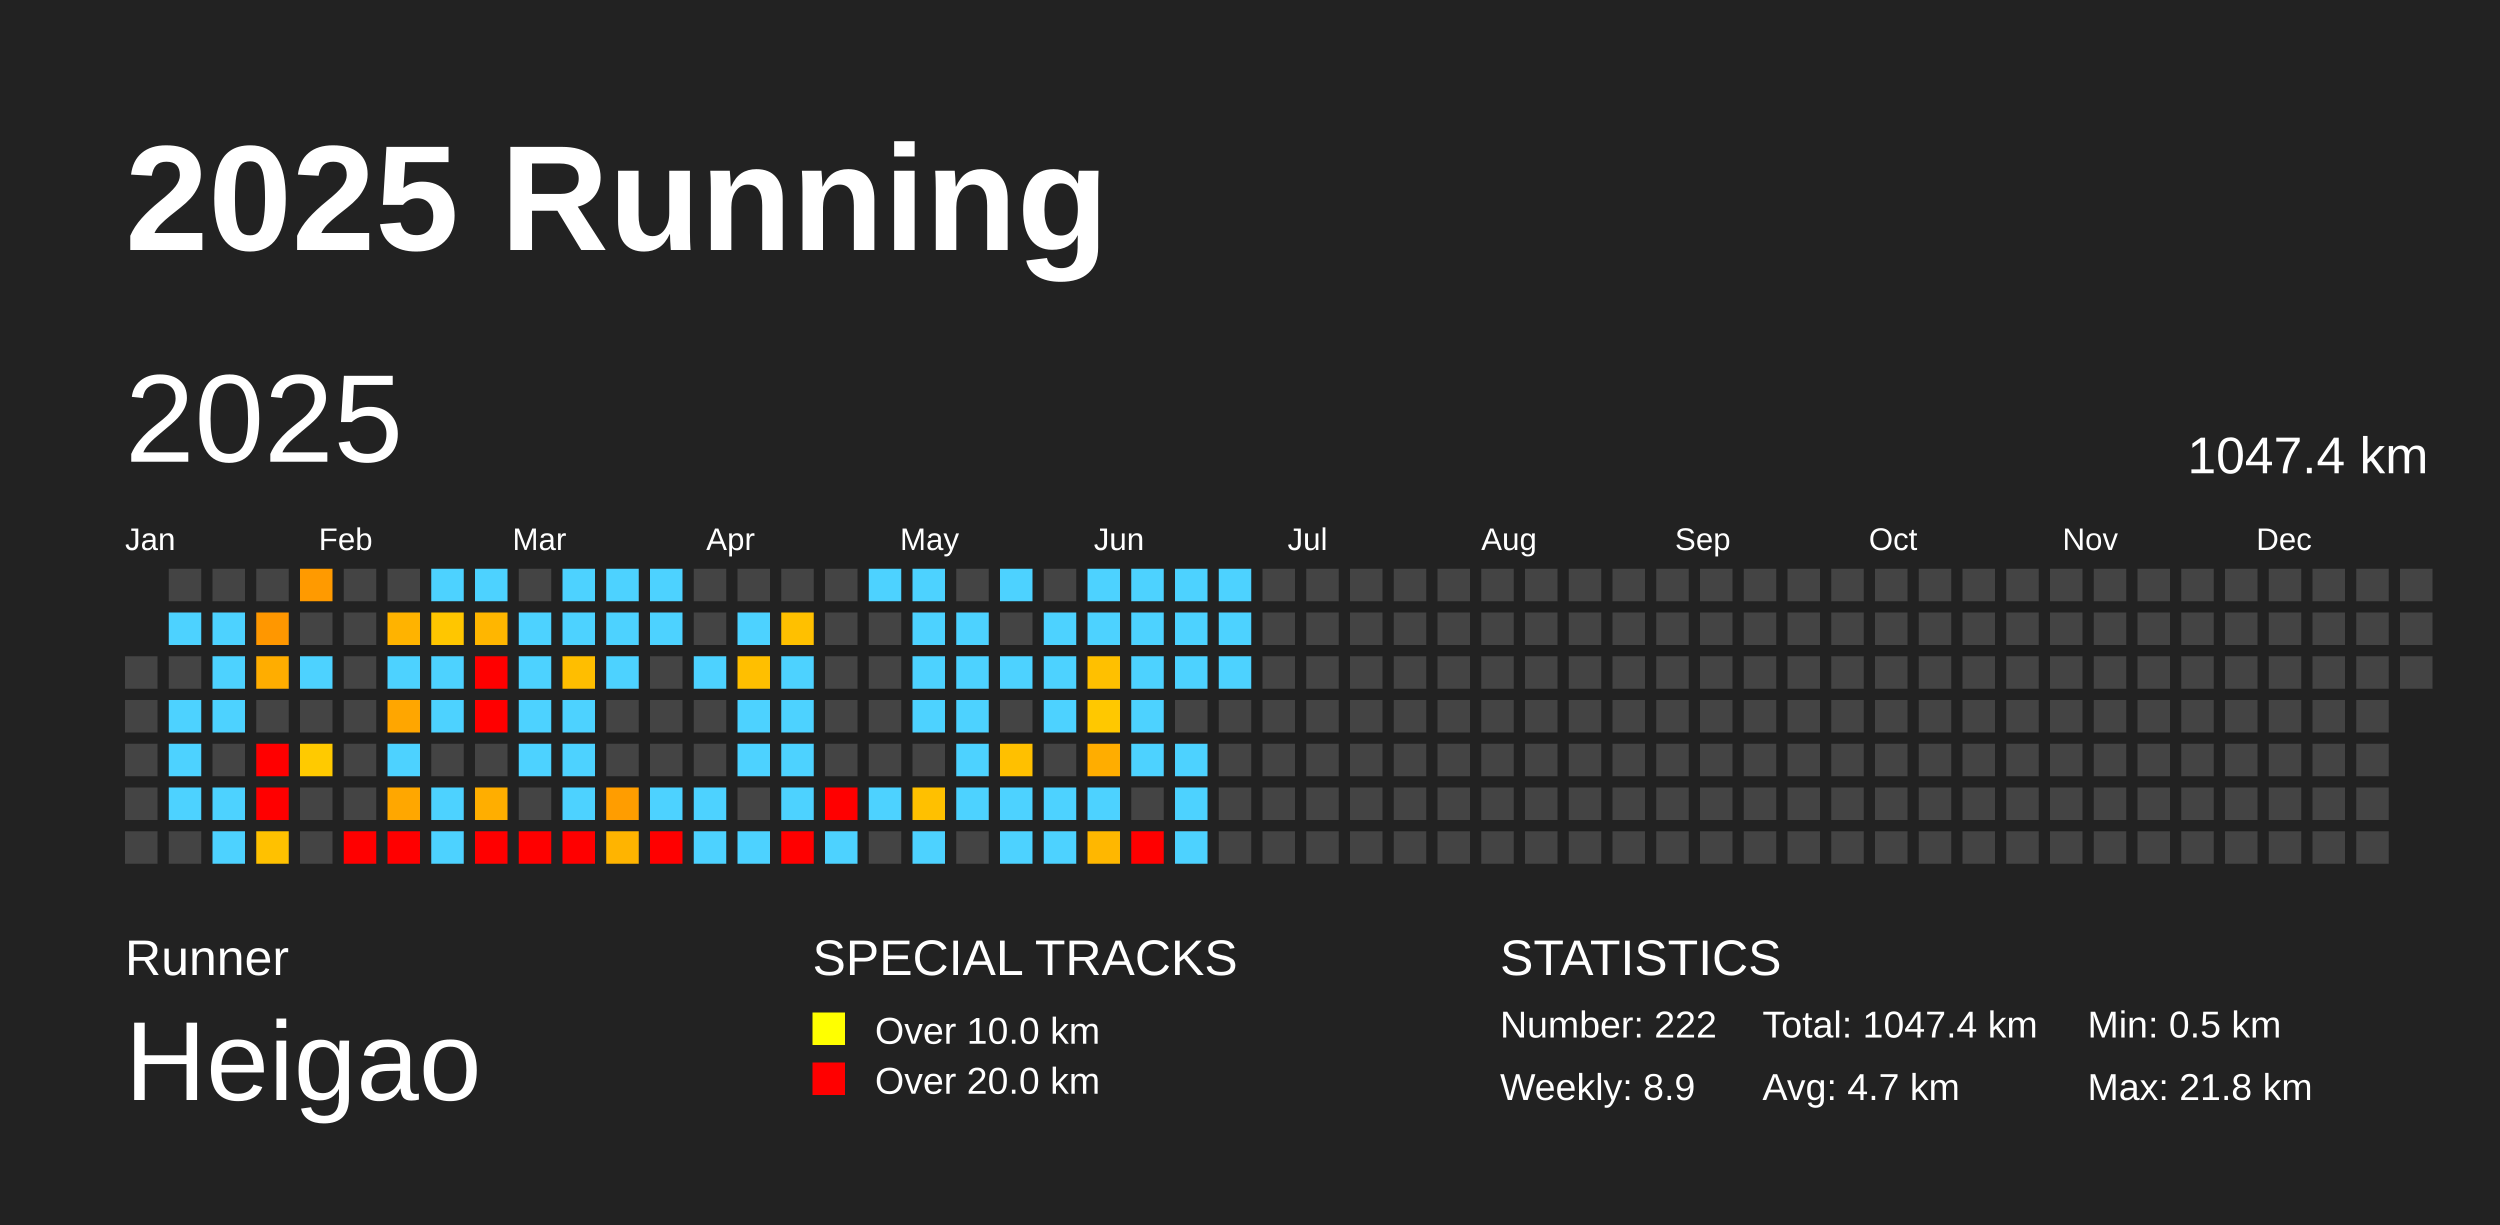
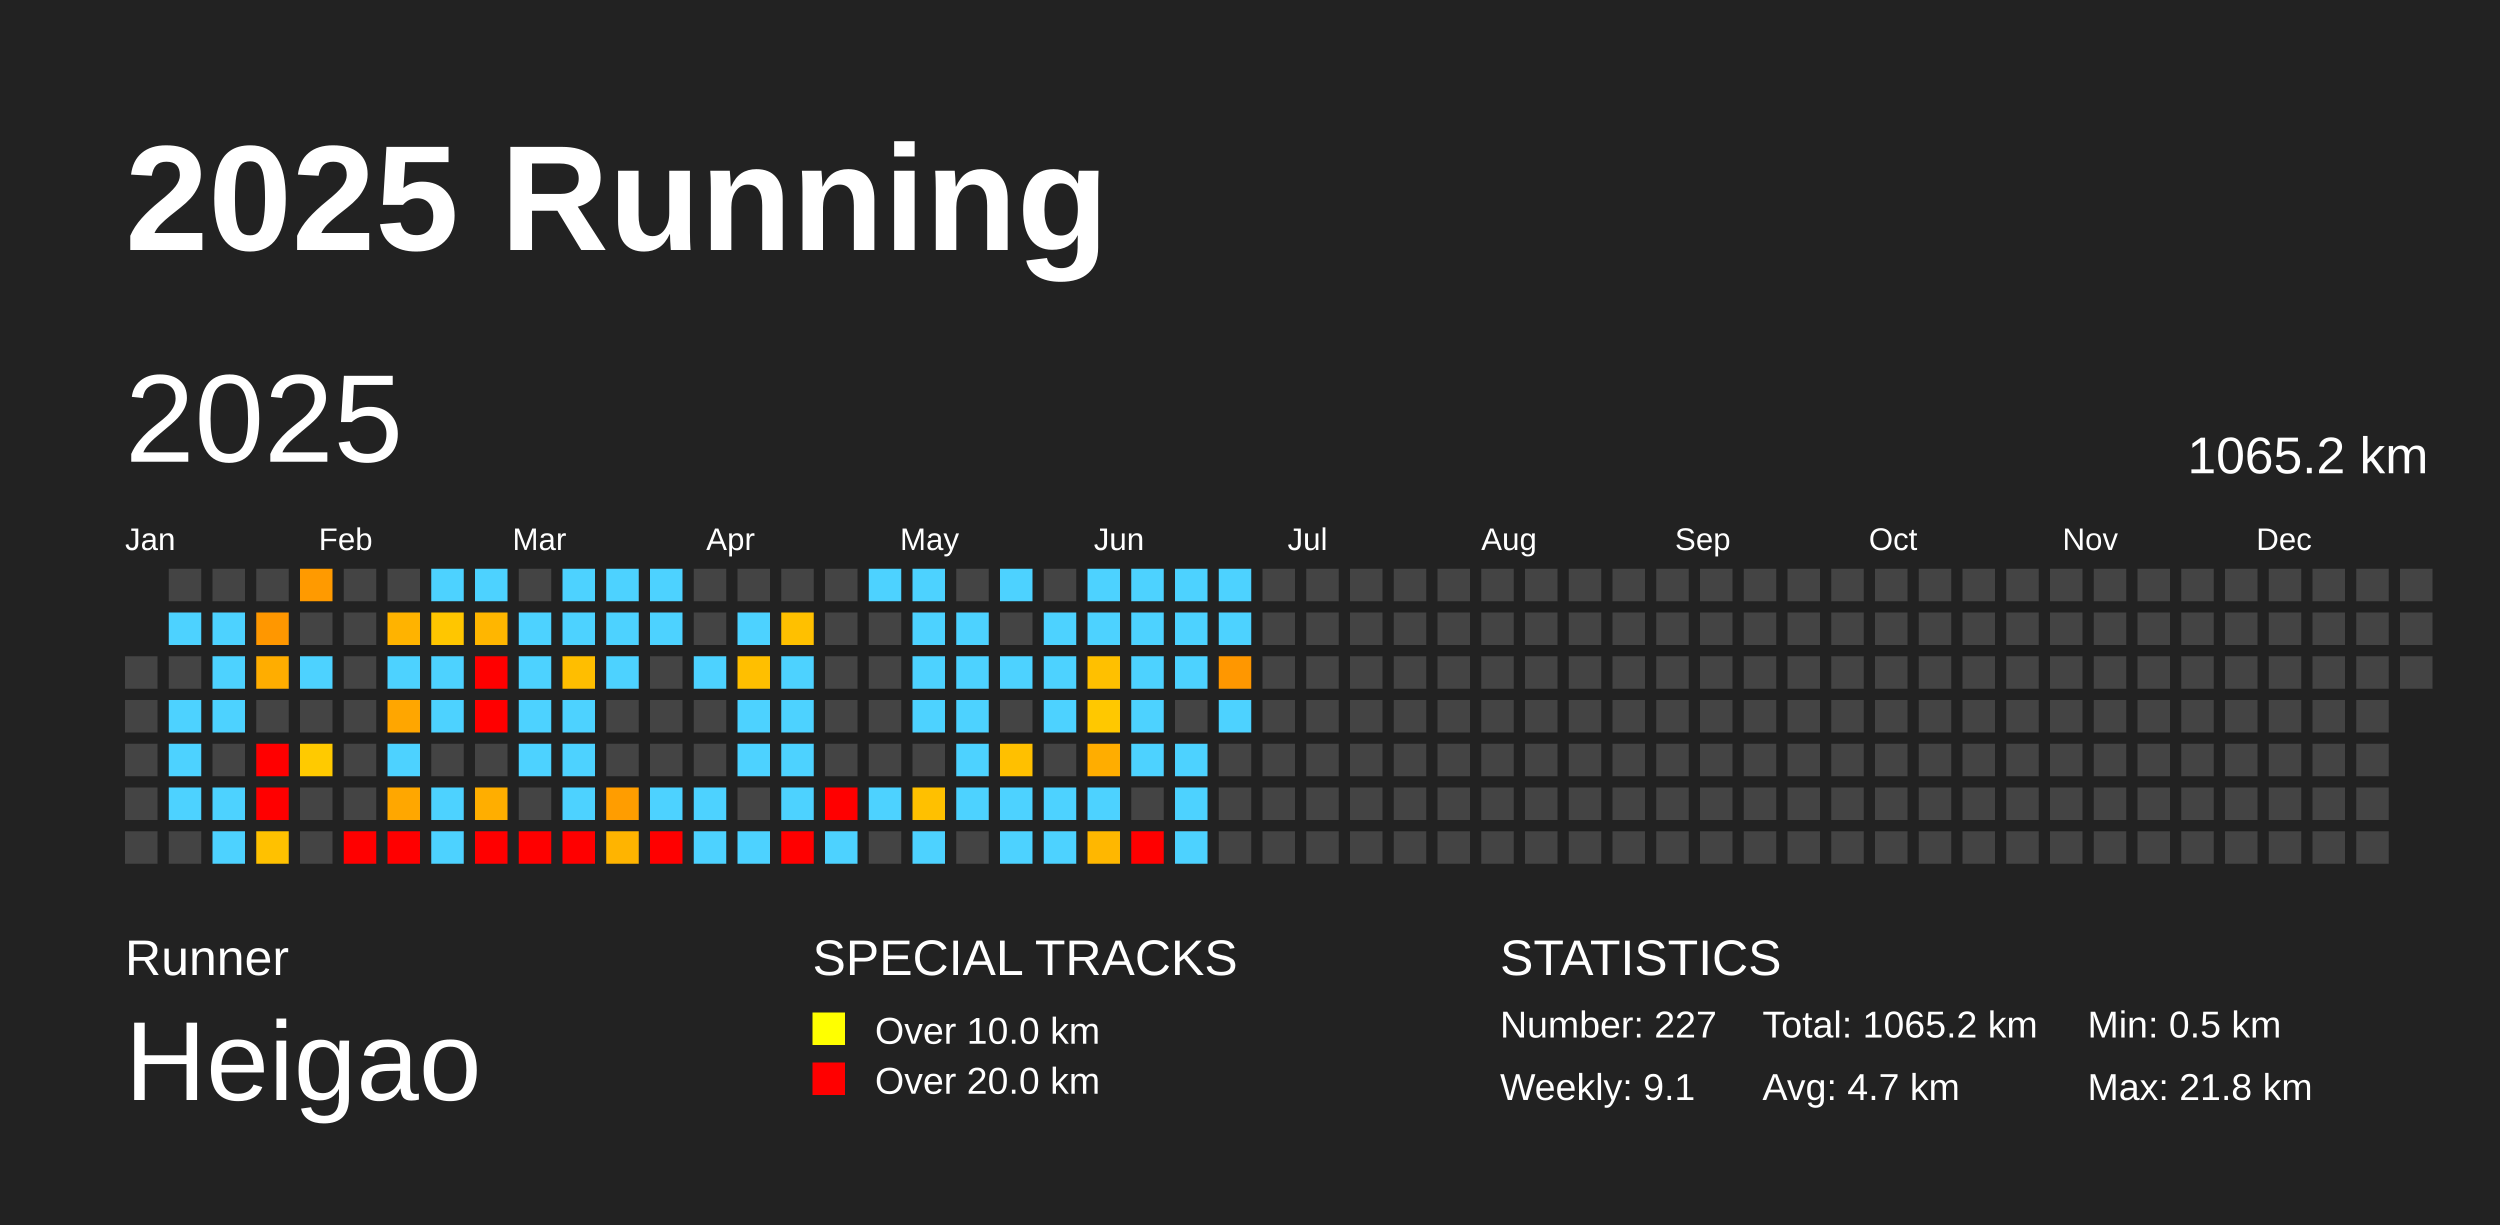
<svg xmlns="http://www.w3.org/2000/svg" baseProfile="full" height="98mm" version="1.1" viewBox="0,0,200,98" width="200mm">
  <defs />
  <rect fill="#222222" height="98" width="200" x="0" y="0" />
  <text fill="#FFFFFF" style="font-size:12px; font-family:Arial; font-weight:bold;" x="10" y="20">2025 Running</text>
  <text fill="#FFFFFF" style="font-size:4px; font-family:Arial" x="10" y="78">Runner</text>
  <text fill="#FFFFFF" style="font-size:9px; font-family:Arial" x="10" y="88">Heigao</text>
  <text fill="#FFFFFF" style="font-size:4px; font-family:Arial" x="65" y="78">SPECIAL TRACKS</text>
  <rect fill="yellow" height="2.6" width="2.6" x="65" y="81" />
  <text fill="#FFFFFF" style="font-size:3px; font-family:Arial" x="70" y="83.5">Over 10.0 km</text>
  <rect fill="red" height="2.6" width="2.6" x="65" y="85" />
  <text fill="#FFFFFF" style="font-size:3px; font-family:Arial" x="70" y="87.5">Over 20.0 km</text>
  <text fill="#FFFFFF" style="font-size:4px; font-family:Arial" x="120" y="78">STATISTICS</text>
-   <text fill="#FFFFFF" style="font-size:3px; font-family:Arial" x="120" y="83">Number: 222</text>
-   <text fill="#FFFFFF" style="font-size:3px; font-family:Arial" x="120" y="88">Weekly: 8.9</text>
-   <text fill="#FFFFFF" style="font-size:3px; font-family:Arial" x="141" y="83">Total: 1047.4 km</text>
+   <text fill="#FFFFFF" style="font-size:3px; font-family:Arial" x="120" y="83">Number: 227</text>
+   <text fill="#FFFFFF" style="font-size:3px; font-family:Arial" x="120" y="88">Weekly: 9.1</text>
+   <text fill="#FFFFFF" style="font-size:3px; font-family:Arial" x="141" y="83">Total: 1065.2 km</text>
  <text fill="#FFFFFF" style="font-size:3px; font-family:Arial" x="141" y="88">Avg: 4.7 km</text>
  <text fill="#FFFFFF" style="font-size:3px; font-family:Arial" x="167" y="83">Min: 0.5 km</text>
  <text fill="#FFFFFF" style="font-size:3px; font-family:Arial" x="167" y="88">Max: 21.8 km</text>
  <text dominant-baseline="hanging" fill="#FFFFFF" style="font-size:10.0px; font-family:Arial;" x="10" y="30">2025</text>
-   <text dominant-baseline="hanging" fill="#FFFFFF" style="font-size:4.125px; font-family:Arial;" x="175" y="35">1047.4 km</text>
+   <text dominant-baseline="hanging" fill="#FFFFFF" style="font-size:4.125px; font-family:Arial;" x="175" y="35">1065.2 km</text>
  <text fill="#FFFFFF" style="font-size:2.5px; font-family:Arial" x="10.0" y="44">Jan</text>
  <text fill="#FFFFFF" style="font-size:2.5px; font-family:Arial" x="25.5" y="44">Feb</text>
  <text fill="#FFFFFF" style="font-size:2.5px; font-family:Arial" x="41.0" y="44">Mar</text>
  <text fill="#FFFFFF" style="font-size:2.5px; font-family:Arial" x="56.5" y="44">Apr</text>
  <text fill="#FFFFFF" style="font-size:2.5px; font-family:Arial" x="72.0" y="44">May</text>
  <text fill="#FFFFFF" style="font-size:2.5px; font-family:Arial" x="87.5" y="44">Jun</text>
  <text fill="#FFFFFF" style="font-size:2.5px; font-family:Arial" x="103.0" y="44">Jul</text>
  <text fill="#FFFFFF" style="font-size:2.5px; font-family:Arial" x="118.5" y="44">Aug</text>
  <text fill="#FFFFFF" style="font-size:2.5px; font-family:Arial" x="134.0" y="44">Sep</text>
  <text fill="#FFFFFF" style="font-size:2.5px; font-family:Arial" x="149.5" y="44">Oct</text>
  <text fill="#FFFFFF" style="font-size:2.5px; font-family:Arial" x="165.0" y="44">Nov</text>
  <text fill="#FFFFFF" style="font-size:2.5px; font-family:Arial" x="180.5" y="44">Dec</text>
  <rect fill="#444444" height="2.6" width="2.6" x="10.0" y="52.5" />
  <rect fill="#444444" height="2.6" width="2.6" x="10.0" y="56.0" />
  <rect fill="#444444" height="2.6" width="2.6" x="10.0" y="59.5" />
  <rect fill="#444444" height="2.6" width="2.6" x="10.0" y="63.0" />
  <rect fill="#444444" height="2.6" width="2.6" x="10.0" y="66.5" />
  <rect fill="#444444" height="2.6" width="2.6" x="13.5" y="45.5" />
  <rect fill="#4dd2ff" height="2.6" width="2.6" x="13.5" y="49.0" />
  <rect fill="#444444" height="2.6" width="2.6" x="13.5" y="52.5" />
  <rect fill="#4dd2ff" height="2.6" width="2.6" x="13.5" y="56.0" />
  <rect fill="#4dd2ff" height="2.6" width="2.6" x="13.5" y="59.5" />
  <rect fill="#4dd2ff" height="2.6" width="2.6" x="13.5" y="63.0" />
  <rect fill="#444444" height="2.6" width="2.6" x="13.5" y="66.5" />
  <rect fill="#444444" height="2.6" width="2.6" x="17.0" y="45.5" />
  <rect fill="#4dd2ff" height="2.6" width="2.6" x="17.0" y="49.0" />
  <rect fill="#4dd2ff" height="2.6" width="2.6" x="17.0" y="52.5" />
  <rect fill="#4dd2ff" height="2.6" width="2.6" x="17.0" y="56.0" />
  <rect fill="#444444" height="2.6" width="2.6" x="17.0" y="59.5" />
  <rect fill="#4dd2ff" height="2.6" width="2.6" x="17.0" y="63.0" />
  <rect fill="#4dd2ff" height="2.6" width="2.6" x="17.0" y="66.5" />
  <rect fill="#444444" height="2.6" width="2.6" x="20.5" y="45.5" />
  <rect fill="#ff9700" height="2.6" width="2.6" x="20.5" y="49.0" />
  <rect fill="#ffad00" height="2.6" width="2.6" x="20.5" y="52.5" />
  <rect fill="#444444" height="2.6" width="2.6" x="20.5" y="56.0" />
  <rect fill="red" height="2.6" width="2.6" x="20.5" y="59.5" />
  <rect fill="red" height="2.6" width="2.6" x="20.5" y="63.0" />
  <rect fill="#ffc100" height="2.6" width="2.6" x="20.5" y="66.5" />
  <rect fill="#ff9a00" height="2.6" width="2.6" x="24.0" y="45.5" />
  <rect fill="#444444" height="2.6" width="2.6" x="24.0" y="49.0" />
  <rect fill="#4dd2ff" height="2.6" width="2.6" x="24.0" y="52.5" />
  <rect fill="#444444" height="2.6" width="2.6" x="24.0" y="56.0" />
  <rect fill="#ffca00" height="2.6" width="2.6" x="24.0" y="59.5" />
  <rect fill="#444444" height="2.6" width="2.6" x="24.0" y="63.0" />
  <rect fill="#444444" height="2.6" width="2.6" x="24.0" y="66.5" />
  <rect fill="#444444" height="2.6" width="2.6" x="27.5" y="45.5" />
  <rect fill="#444444" height="2.6" width="2.6" x="27.5" y="49.0" />
  <rect fill="#444444" height="2.6" width="2.6" x="27.5" y="52.5" />
  <rect fill="#444444" height="2.6" width="2.6" x="27.5" y="56.0" />
  <rect fill="#444444" height="2.6" width="2.6" x="27.5" y="59.5" />
  <rect fill="#444444" height="2.6" width="2.6" x="27.5" y="63.0" />
  <rect fill="red" height="2.6" width="2.6" x="27.5" y="66.5" />
  <rect fill="#444444" height="2.6" width="2.6" x="31.0" y="45.5" />
  <rect fill="#ffb300" height="2.6" width="2.6" x="31.0" y="49.0" />
  <rect fill="#4dd2ff" height="2.6" width="2.6" x="31.0" y="52.5" />
  <rect fill="#ffa600" height="2.6" width="2.6" x="31.0" y="56.0" />
  <rect fill="#4dd2ff" height="2.6" width="2.6" x="31.0" y="59.5" />
  <rect fill="#ffa700" height="2.6" width="2.6" x="31.0" y="63.0" />
  <rect fill="red" height="2.6" width="2.6" x="31.0" y="66.5" />
  <rect fill="#4dd2ff" height="2.6" width="2.6" x="34.5" y="45.5" />
  <rect fill="#ffc600" height="2.6" width="2.6" x="34.5" y="49.0" />
  <rect fill="#4dd2ff" height="2.6" width="2.6" x="34.5" y="52.5" />
  <rect fill="#4dd2ff" height="2.6" width="2.6" x="34.5" y="56.0" />
  <rect fill="#444444" height="2.6" width="2.6" x="34.5" y="59.5" />
  <rect fill="#4dd2ff" height="2.6" width="2.6" x="34.5" y="63.0" />
  <rect fill="#4dd2ff" height="2.6" width="2.6" x="34.5" y="66.5" />
  <rect fill="#4dd2ff" height="2.6" width="2.6" x="38.0" y="45.5" />
  <rect fill="#ffb600" height="2.6" width="2.6" x="38.0" y="49.0" />
  <rect fill="red" height="2.6" width="2.6" x="38.0" y="52.5" />
  <rect fill="red" height="2.6" width="2.6" x="38.0" y="56.0" />
  <rect fill="#444444" height="2.6" width="2.6" x="38.0" y="59.5" />
  <rect fill="#ffae00" height="2.6" width="2.6" x="38.0" y="63.0" />
  <rect fill="red" height="2.6" width="2.6" x="38.0" y="66.5" />
  <rect fill="#444444" height="2.6" width="2.6" x="41.5" y="45.5" />
  <rect fill="#4dd2ff" height="2.6" width="2.6" x="41.5" y="49.0" />
  <rect fill="#4dd2ff" height="2.6" width="2.6" x="41.5" y="52.5" />
  <rect fill="#4dd2ff" height="2.6" width="2.6" x="41.5" y="56.0" />
  <rect fill="#4dd2ff" height="2.6" width="2.6" x="41.5" y="59.5" />
  <rect fill="#444444" height="2.6" width="2.6" x="41.5" y="63.0" />
  <rect fill="red" height="2.6" width="2.6" x="41.5" y="66.5" />
  <rect fill="#4dd2ff" height="2.6" width="2.6" x="45.0" y="45.5" />
  <rect fill="#4dd2ff" height="2.6" width="2.6" x="45.0" y="49.0" />
  <rect fill="#ffbe00" height="2.6" width="2.6" x="45.0" y="52.5" />
  <rect fill="#4dd2ff" height="2.6" width="2.6" x="45.0" y="56.0" />
  <rect fill="#4dd2ff" height="2.6" width="2.6" x="45.0" y="59.5" />
  <rect fill="#4dd2ff" height="2.6" width="2.6" x="45.0" y="63.0" />
  <rect fill="red" height="2.6" width="2.6" x="45.0" y="66.5" />
  <rect fill="#4dd2ff" height="2.6" width="2.6" x="48.5" y="45.5" />
  <rect fill="#4dd2ff" height="2.6" width="2.6" x="48.5" y="49.0" />
  <rect fill="#4dd2ff" height="2.6" width="2.6" x="48.5" y="52.5" />
  <rect fill="#444444" height="2.6" width="2.6" x="48.5" y="56.0" />
  <rect fill="#444444" height="2.6" width="2.6" x="48.5" y="59.5" />
  <rect fill="#ff9d00" height="2.6" width="2.6" x="48.5" y="63.0" />
  <rect fill="#ffb400" height="2.6" width="2.6" x="48.5" y="66.5" />
  <rect fill="#4dd2ff" height="2.6" width="2.6" x="52.0" y="45.5" />
  <rect fill="#4dd2ff" height="2.6" width="2.6" x="52.0" y="49.0" />
  <rect fill="#444444" height="2.6" width="2.6" x="52.0" y="52.5" />
  <rect fill="#444444" height="2.6" width="2.6" x="52.0" y="56.0" />
  <rect fill="#444444" height="2.6" width="2.6" x="52.0" y="59.5" />
  <rect fill="#4dd2ff" height="2.6" width="2.6" x="52.0" y="63.0" />
  <rect fill="red" height="2.6" width="2.6" x="52.0" y="66.5" />
  <rect fill="#444444" height="2.6" width="2.6" x="55.5" y="45.5" />
  <rect fill="#444444" height="2.6" width="2.6" x="55.5" y="49.0" />
  <rect fill="#4dd2ff" height="2.6" width="2.6" x="55.5" y="52.5" />
  <rect fill="#444444" height="2.6" width="2.6" x="55.5" y="56.0" />
  <rect fill="#444444" height="2.6" width="2.6" x="55.5" y="59.5" />
  <rect fill="#4dd2ff" height="2.6" width="2.6" x="55.5" y="63.0" />
  <rect fill="#4dd2ff" height="2.6" width="2.6" x="55.5" y="66.5" />
  <rect fill="#444444" height="2.6" width="2.6" x="59.0" y="45.5" />
  <rect fill="#4dd2ff" height="2.6" width="2.6" x="59.0" y="49.0" />
  <rect fill="#ffbf00" height="2.6" width="2.6" x="59.0" y="52.5" />
  <rect fill="#4dd2ff" height="2.6" width="2.6" x="59.0" y="56.0" />
  <rect fill="#4dd2ff" height="2.6" width="2.6" x="59.0" y="59.5" />
  <rect fill="#444444" height="2.6" width="2.6" x="59.0" y="63.0" />
  <rect fill="#4dd2ff" height="2.6" width="2.6" x="59.0" y="66.5" />
  <rect fill="#444444" height="2.6" width="2.6" x="62.5" y="45.5" />
  <rect fill="#ffc000" height="2.6" width="2.6" x="62.5" y="49.0" />
  <rect fill="#4dd2ff" height="2.6" width="2.6" x="62.5" y="52.5" />
  <rect fill="#4dd2ff" height="2.6" width="2.6" x="62.5" y="56.0" />
  <rect fill="#4dd2ff" height="2.6" width="2.6" x="62.5" y="59.5" />
  <rect fill="#4dd2ff" height="2.6" width="2.6" x="62.5" y="63.0" />
  <rect fill="red" height="2.6" width="2.6" x="62.5" y="66.5" />
  <rect fill="#444444" height="2.6" width="2.6" x="66.0" y="45.5" />
  <rect fill="#444444" height="2.6" width="2.6" x="66.0" y="49.0" />
  <rect fill="#444444" height="2.6" width="2.6" x="66.0" y="52.5" />
  <rect fill="#444444" height="2.6" width="2.6" x="66.0" y="56.0" />
  <rect fill="#444444" height="2.6" width="2.6" x="66.0" y="59.5" />
  <rect fill="red" height="2.6" width="2.6" x="66.0" y="63.0" />
  <rect fill="#4dd2ff" height="2.6" width="2.6" x="66.0" y="66.5" />
  <rect fill="#4dd2ff" height="2.6" width="2.6" x="69.5" y="45.5" />
  <rect fill="#444444" height="2.6" width="2.6" x="69.5" y="49.0" />
  <rect fill="#444444" height="2.6" width="2.6" x="69.5" y="52.5" />
  <rect fill="#444444" height="2.6" width="2.6" x="69.5" y="56.0" />
  <rect fill="#444444" height="2.6" width="2.6" x="69.5" y="59.5" />
  <rect fill="#4dd2ff" height="2.6" width="2.6" x="69.5" y="63.0" />
  <rect fill="#444444" height="2.6" width="2.6" x="69.5" y="66.5" />
  <rect fill="#4dd2ff" height="2.6" width="2.6" x="73.0" y="45.5" />
  <rect fill="#4dd2ff" height="2.6" width="2.6" x="73.0" y="49.0" />
  <rect fill="#4dd2ff" height="2.6" width="2.6" x="73.0" y="52.5" />
  <rect fill="#4dd2ff" height="2.6" width="2.6" x="73.0" y="56.0" />
  <rect fill="#444444" height="2.6" width="2.6" x="73.0" y="59.5" />
  <rect fill="#ffc000" height="2.6" width="2.6" x="73.0" y="63.0" />
  <rect fill="#4dd2ff" height="2.6" width="2.6" x="73.0" y="66.5" />
  <rect fill="#444444" height="2.6" width="2.6" x="76.5" y="45.5" />
  <rect fill="#4dd2ff" height="2.6" width="2.6" x="76.5" y="49.0" />
  <rect fill="#4dd2ff" height="2.6" width="2.6" x="76.5" y="52.5" />
  <rect fill="#4dd2ff" height="2.6" width="2.6" x="76.5" y="56.0" />
  <rect fill="#4dd2ff" height="2.6" width="2.6" x="76.5" y="59.5" />
  <rect fill="#4dd2ff" height="2.6" width="2.6" x="76.5" y="63.0" />
  <rect fill="#444444" height="2.6" width="2.6" x="76.5" y="66.5" />
  <rect fill="#4dd2ff" height="2.6" width="2.6" x="80.0" y="45.5" />
  <rect fill="#444444" height="2.6" width="2.6" x="80.0" y="49.0" />
  <rect fill="#4dd2ff" height="2.6" width="2.6" x="80.0" y="52.5" />
  <rect fill="#444444" height="2.6" width="2.6" x="80.0" y="56.0" />
  <rect fill="#ffc000" height="2.6" width="2.6" x="80.0" y="59.5" />
  <rect fill="#4dd2ff" height="2.6" width="2.6" x="80.0" y="63.0" />
  <rect fill="#4dd2ff" height="2.6" width="2.6" x="80.0" y="66.5" />
  <rect fill="#444444" height="2.6" width="2.6" x="83.5" y="45.5" />
  <rect fill="#4dd2ff" height="2.6" width="2.6" x="83.5" y="49.0" />
  <rect fill="#4dd2ff" height="2.6" width="2.6" x="83.5" y="52.5" />
  <rect fill="#4dd2ff" height="2.6" width="2.6" x="83.5" y="56.0" />
  <rect fill="#444444" height="2.6" width="2.6" x="83.5" y="59.5" />
  <rect fill="#4dd2ff" height="2.6" width="2.6" x="83.5" y="63.0" />
  <rect fill="#4dd2ff" height="2.6" width="2.6" x="83.5" y="66.5" />
  <rect fill="#4dd2ff" height="2.6" width="2.6" x="87.0" y="45.5" />
  <rect fill="#4dd2ff" height="2.6" width="2.6" x="87.0" y="49.0" />
  <rect fill="#ffc000" height="2.6" width="2.6" x="87.0" y="52.5" />
  <rect fill="#ffc800" height="2.6" width="2.6" x="87.0" y="56.0" />
  <rect fill="#ffad00" height="2.6" width="2.6" x="87.0" y="59.5" />
  <rect fill="#4dd2ff" height="2.6" width="2.6" x="87.0" y="63.0" />
  <rect fill="#ffb700" height="2.6" width="2.6" x="87.0" y="66.5" />
  <rect fill="#4dd2ff" height="2.6" width="2.6" x="90.5" y="45.5" />
  <rect fill="#4dd2ff" height="2.6" width="2.6" x="90.5" y="49.0" />
  <rect fill="#4dd2ff" height="2.6" width="2.6" x="90.5" y="52.5" />
  <rect fill="#4dd2ff" height="2.6" width="2.6" x="90.5" y="56.0" />
  <rect fill="#4dd2ff" height="2.6" width="2.6" x="90.5" y="59.5" />
  <rect fill="#444444" height="2.6" width="2.6" x="90.5" y="63.0" />
  <rect fill="red" height="2.6" width="2.6" x="90.5" y="66.5" />
  <rect fill="#4dd2ff" height="2.6" width="2.6" x="94.0" y="45.5" />
  <rect fill="#4dd2ff" height="2.6" width="2.6" x="94.0" y="49.0" />
  <rect fill="#4dd2ff" height="2.6" width="2.6" x="94.0" y="52.5" />
  <rect fill="#444444" height="2.6" width="2.6" x="94.0" y="56.0" />
  <rect fill="#4dd2ff" height="2.6" width="2.6" x="94.0" y="59.5" />
  <rect fill="#4dd2ff" height="2.6" width="2.6" x="94.0" y="63.0" />
  <rect fill="#4dd2ff" height="2.6" width="2.6" x="94.0" y="66.5" />
  <rect fill="#4dd2ff" height="2.6" width="2.6" x="97.5" y="45.5" />
  <rect fill="#4dd2ff" height="2.6" width="2.6" x="97.5" y="49.0" />
-   <rect fill="#4dd2ff" height="2.6" width="2.6" x="97.5" y="52.5" />
-   <rect fill="#444444" height="2.6" width="2.6" x="97.5" y="56.0" />
+   <rect fill="#ff9700" height="2.6" width="2.6" x="97.5" y="52.5" />
+   <rect fill="#4dd2ff" height="2.6" width="2.6" x="97.5" y="56.0" />
  <rect fill="#444444" height="2.6" width="2.6" x="97.5" y="59.5" />
  <rect fill="#444444" height="2.6" width="2.6" x="97.5" y="63.0" />
  <rect fill="#444444" height="2.6" width="2.6" x="97.5" y="66.5" />
  <rect fill="#444444" height="2.6" width="2.6" x="101.0" y="45.5" />
  <rect fill="#444444" height="2.6" width="2.6" x="101.0" y="49.0" />
  <rect fill="#444444" height="2.6" width="2.6" x="101.0" y="52.5" />
  <rect fill="#444444" height="2.6" width="2.6" x="101.0" y="56.0" />
  <rect fill="#444444" height="2.6" width="2.6" x="101.0" y="59.5" />
  <rect fill="#444444" height="2.6" width="2.6" x="101.0" y="63.0" />
  <rect fill="#444444" height="2.6" width="2.6" x="101.0" y="66.5" />
  <rect fill="#444444" height="2.6" width="2.6" x="104.5" y="45.5" />
  <rect fill="#444444" height="2.6" width="2.6" x="104.5" y="49.0" />
  <rect fill="#444444" height="2.6" width="2.6" x="104.5" y="52.5" />
  <rect fill="#444444" height="2.6" width="2.6" x="104.5" y="56.0" />
  <rect fill="#444444" height="2.6" width="2.6" x="104.5" y="59.5" />
  <rect fill="#444444" height="2.6" width="2.6" x="104.5" y="63.0" />
  <rect fill="#444444" height="2.6" width="2.6" x="104.5" y="66.5" />
  <rect fill="#444444" height="2.6" width="2.6" x="108.0" y="45.5" />
  <rect fill="#444444" height="2.6" width="2.6" x="108.0" y="49.0" />
  <rect fill="#444444" height="2.6" width="2.6" x="108.0" y="52.5" />
  <rect fill="#444444" height="2.6" width="2.6" x="108.0" y="56.0" />
  <rect fill="#444444" height="2.6" width="2.6" x="108.0" y="59.5" />
  <rect fill="#444444" height="2.6" width="2.6" x="108.0" y="63.0" />
  <rect fill="#444444" height="2.6" width="2.6" x="108.0" y="66.5" />
  <rect fill="#444444" height="2.6" width="2.6" x="111.5" y="45.5" />
  <rect fill="#444444" height="2.6" width="2.6" x="111.5" y="49.0" />
  <rect fill="#444444" height="2.6" width="2.6" x="111.5" y="52.5" />
  <rect fill="#444444" height="2.6" width="2.6" x="111.5" y="56.0" />
  <rect fill="#444444" height="2.6" width="2.6" x="111.5" y="59.5" />
  <rect fill="#444444" height="2.6" width="2.6" x="111.5" y="63.0" />
  <rect fill="#444444" height="2.6" width="2.6" x="111.5" y="66.5" />
  <rect fill="#444444" height="2.6" width="2.6" x="115.0" y="45.5" />
  <rect fill="#444444" height="2.6" width="2.6" x="115.0" y="49.0" />
  <rect fill="#444444" height="2.6" width="2.6" x="115.0" y="52.5" />
  <rect fill="#444444" height="2.6" width="2.6" x="115.0" y="56.0" />
  <rect fill="#444444" height="2.6" width="2.6" x="115.0" y="59.5" />
  <rect fill="#444444" height="2.6" width="2.6" x="115.0" y="63.0" />
  <rect fill="#444444" height="2.6" width="2.6" x="115.0" y="66.5" />
  <rect fill="#444444" height="2.6" width="2.6" x="118.5" y="45.5" />
  <rect fill="#444444" height="2.6" width="2.6" x="118.5" y="49.0" />
  <rect fill="#444444" height="2.6" width="2.6" x="118.5" y="52.5" />
  <rect fill="#444444" height="2.6" width="2.6" x="118.5" y="56.0" />
  <rect fill="#444444" height="2.6" width="2.6" x="118.5" y="59.5" />
  <rect fill="#444444" height="2.6" width="2.6" x="118.5" y="63.0" />
  <rect fill="#444444" height="2.6" width="2.6" x="118.5" y="66.5" />
  <rect fill="#444444" height="2.6" width="2.6" x="122.0" y="45.5" />
  <rect fill="#444444" height="2.6" width="2.6" x="122.0" y="49.0" />
  <rect fill="#444444" height="2.6" width="2.6" x="122.0" y="52.5" />
  <rect fill="#444444" height="2.6" width="2.6" x="122.0" y="56.0" />
  <rect fill="#444444" height="2.6" width="2.6" x="122.0" y="59.5" />
  <rect fill="#444444" height="2.6" width="2.6" x="122.0" y="63.0" />
  <rect fill="#444444" height="2.6" width="2.6" x="122.0" y="66.5" />
  <rect fill="#444444" height="2.6" width="2.6" x="125.5" y="45.5" />
  <rect fill="#444444" height="2.6" width="2.6" x="125.5" y="49.0" />
  <rect fill="#444444" height="2.6" width="2.6" x="125.5" y="52.5" />
  <rect fill="#444444" height="2.6" width="2.6" x="125.5" y="56.0" />
  <rect fill="#444444" height="2.6" width="2.6" x="125.5" y="59.5" />
  <rect fill="#444444" height="2.6" width="2.6" x="125.5" y="63.0" />
  <rect fill="#444444" height="2.6" width="2.6" x="125.5" y="66.5" />
  <rect fill="#444444" height="2.6" width="2.6" x="129.0" y="45.5" />
  <rect fill="#444444" height="2.6" width="2.6" x="129.0" y="49.0" />
  <rect fill="#444444" height="2.6" width="2.6" x="129.0" y="52.5" />
  <rect fill="#444444" height="2.6" width="2.6" x="129.0" y="56.0" />
  <rect fill="#444444" height="2.6" width="2.6" x="129.0" y="59.5" />
  <rect fill="#444444" height="2.6" width="2.6" x="129.0" y="63.0" />
  <rect fill="#444444" height="2.6" width="2.6" x="129.0" y="66.5" />
  <rect fill="#444444" height="2.6" width="2.6" x="132.5" y="45.5" />
  <rect fill="#444444" height="2.6" width="2.6" x="132.5" y="49.0" />
  <rect fill="#444444" height="2.6" width="2.6" x="132.5" y="52.5" />
  <rect fill="#444444" height="2.6" width="2.6" x="132.5" y="56.0" />
  <rect fill="#444444" height="2.6" width="2.6" x="132.5" y="59.5" />
  <rect fill="#444444" height="2.6" width="2.6" x="132.5" y="63.0" />
  <rect fill="#444444" height="2.6" width="2.6" x="132.5" y="66.5" />
  <rect fill="#444444" height="2.6" width="2.6" x="136.0" y="45.5" />
  <rect fill="#444444" height="2.6" width="2.6" x="136.0" y="49.0" />
  <rect fill="#444444" height="2.6" width="2.6" x="136.0" y="52.5" />
  <rect fill="#444444" height="2.6" width="2.6" x="136.0" y="56.0" />
  <rect fill="#444444" height="2.6" width="2.6" x="136.0" y="59.5" />
  <rect fill="#444444" height="2.6" width="2.6" x="136.0" y="63.0" />
  <rect fill="#444444" height="2.6" width="2.6" x="136.0" y="66.5" />
  <rect fill="#444444" height="2.6" width="2.6" x="139.5" y="45.5" />
  <rect fill="#444444" height="2.6" width="2.6" x="139.5" y="49.0" />
  <rect fill="#444444" height="2.6" width="2.6" x="139.5" y="52.5" />
  <rect fill="#444444" height="2.6" width="2.6" x="139.5" y="56.0" />
  <rect fill="#444444" height="2.6" width="2.6" x="139.5" y="59.5" />
  <rect fill="#444444" height="2.6" width="2.6" x="139.5" y="63.0" />
  <rect fill="#444444" height="2.6" width="2.6" x="139.5" y="66.5" />
  <rect fill="#444444" height="2.6" width="2.6" x="143.0" y="45.5" />
  <rect fill="#444444" height="2.6" width="2.6" x="143.0" y="49.0" />
  <rect fill="#444444" height="2.6" width="2.6" x="143.0" y="52.5" />
  <rect fill="#444444" height="2.6" width="2.6" x="143.0" y="56.0" />
  <rect fill="#444444" height="2.6" width="2.6" x="143.0" y="59.5" />
  <rect fill="#444444" height="2.6" width="2.6" x="143.0" y="63.0" />
  <rect fill="#444444" height="2.6" width="2.6" x="143.0" y="66.5" />
  <rect fill="#444444" height="2.6" width="2.6" x="146.5" y="45.5" />
  <rect fill="#444444" height="2.6" width="2.6" x="146.5" y="49.0" />
  <rect fill="#444444" height="2.6" width="2.6" x="146.5" y="52.5" />
  <rect fill="#444444" height="2.6" width="2.6" x="146.5" y="56.0" />
  <rect fill="#444444" height="2.6" width="2.6" x="146.5" y="59.5" />
  <rect fill="#444444" height="2.6" width="2.6" x="146.5" y="63.0" />
  <rect fill="#444444" height="2.6" width="2.6" x="146.5" y="66.5" />
  <rect fill="#444444" height="2.6" width="2.6" x="150.0" y="45.5" />
  <rect fill="#444444" height="2.6" width="2.6" x="150.0" y="49.0" />
  <rect fill="#444444" height="2.6" width="2.6" x="150.0" y="52.5" />
  <rect fill="#444444" height="2.6" width="2.6" x="150.0" y="56.0" />
  <rect fill="#444444" height="2.6" width="2.6" x="150.0" y="59.5" />
  <rect fill="#444444" height="2.6" width="2.6" x="150.0" y="63.0" />
  <rect fill="#444444" height="2.6" width="2.6" x="150.0" y="66.5" />
  <rect fill="#444444" height="2.6" width="2.6" x="153.5" y="45.5" />
  <rect fill="#444444" height="2.6" width="2.6" x="153.5" y="49.0" />
  <rect fill="#444444" height="2.6" width="2.6" x="153.5" y="52.5" />
  <rect fill="#444444" height="2.6" width="2.6" x="153.5" y="56.0" />
  <rect fill="#444444" height="2.6" width="2.6" x="153.5" y="59.5" />
  <rect fill="#444444" height="2.6" width="2.6" x="153.5" y="63.0" />
  <rect fill="#444444" height="2.6" width="2.6" x="153.5" y="66.5" />
  <rect fill="#444444" height="2.6" width="2.6" x="157.0" y="45.5" />
  <rect fill="#444444" height="2.6" width="2.6" x="157.0" y="49.0" />
  <rect fill="#444444" height="2.6" width="2.6" x="157.0" y="52.5" />
  <rect fill="#444444" height="2.6" width="2.6" x="157.0" y="56.0" />
  <rect fill="#444444" height="2.6" width="2.6" x="157.0" y="59.5" />
  <rect fill="#444444" height="2.6" width="2.6" x="157.0" y="63.0" />
  <rect fill="#444444" height="2.6" width="2.6" x="157.0" y="66.5" />
  <rect fill="#444444" height="2.6" width="2.6" x="160.5" y="45.5" />
  <rect fill="#444444" height="2.6" width="2.6" x="160.5" y="49.0" />
  <rect fill="#444444" height="2.6" width="2.6" x="160.5" y="52.5" />
  <rect fill="#444444" height="2.6" width="2.6" x="160.5" y="56.0" />
  <rect fill="#444444" height="2.6" width="2.6" x="160.5" y="59.5" />
  <rect fill="#444444" height="2.6" width="2.6" x="160.5" y="63.0" />
  <rect fill="#444444" height="2.6" width="2.6" x="160.5" y="66.5" />
  <rect fill="#444444" height="2.6" width="2.6" x="164.0" y="45.5" />
  <rect fill="#444444" height="2.6" width="2.6" x="164.0" y="49.0" />
  <rect fill="#444444" height="2.6" width="2.6" x="164.0" y="52.5" />
  <rect fill="#444444" height="2.6" width="2.6" x="164.0" y="56.0" />
  <rect fill="#444444" height="2.6" width="2.6" x="164.0" y="59.5" />
  <rect fill="#444444" height="2.6" width="2.6" x="164.0" y="63.0" />
  <rect fill="#444444" height="2.6" width="2.6" x="164.0" y="66.5" />
  <rect fill="#444444" height="2.6" width="2.6" x="167.5" y="45.5" />
  <rect fill="#444444" height="2.6" width="2.6" x="167.5" y="49.0" />
  <rect fill="#444444" height="2.6" width="2.6" x="167.5" y="52.5" />
  <rect fill="#444444" height="2.6" width="2.6" x="167.5" y="56.0" />
  <rect fill="#444444" height="2.6" width="2.6" x="167.5" y="59.5" />
  <rect fill="#444444" height="2.6" width="2.6" x="167.5" y="63.0" />
  <rect fill="#444444" height="2.6" width="2.6" x="167.5" y="66.5" />
  <rect fill="#444444" height="2.6" width="2.6" x="171.0" y="45.5" />
  <rect fill="#444444" height="2.6" width="2.6" x="171.0" y="49.0" />
  <rect fill="#444444" height="2.6" width="2.6" x="171.0" y="52.5" />
  <rect fill="#444444" height="2.6" width="2.6" x="171.0" y="56.0" />
  <rect fill="#444444" height="2.6" width="2.6" x="171.0" y="59.5" />
  <rect fill="#444444" height="2.6" width="2.6" x="171.0" y="63.0" />
  <rect fill="#444444" height="2.6" width="2.6" x="171.0" y="66.5" />
  <rect fill="#444444" height="2.6" width="2.6" x="174.5" y="45.5" />
  <rect fill="#444444" height="2.6" width="2.6" x="174.5" y="49.0" />
  <rect fill="#444444" height="2.6" width="2.6" x="174.5" y="52.5" />
  <rect fill="#444444" height="2.6" width="2.6" x="174.5" y="56.0" />
  <rect fill="#444444" height="2.6" width="2.6" x="174.5" y="59.5" />
  <rect fill="#444444" height="2.6" width="2.6" x="174.5" y="63.0" />
  <rect fill="#444444" height="2.6" width="2.6" x="174.5" y="66.5" />
  <rect fill="#444444" height="2.6" width="2.6" x="178.0" y="45.5" />
  <rect fill="#444444" height="2.6" width="2.6" x="178.0" y="49.0" />
  <rect fill="#444444" height="2.6" width="2.6" x="178.0" y="52.5" />
  <rect fill="#444444" height="2.6" width="2.6" x="178.0" y="56.0" />
  <rect fill="#444444" height="2.6" width="2.6" x="178.0" y="59.5" />
  <rect fill="#444444" height="2.6" width="2.6" x="178.0" y="63.0" />
  <rect fill="#444444" height="2.6" width="2.6" x="178.0" y="66.5" />
  <rect fill="#444444" height="2.6" width="2.6" x="181.5" y="45.5" />
  <rect fill="#444444" height="2.6" width="2.6" x="181.5" y="49.0" />
  <rect fill="#444444" height="2.6" width="2.6" x="181.5" y="52.5" />
  <rect fill="#444444" height="2.6" width="2.6" x="181.5" y="56.0" />
  <rect fill="#444444" height="2.6" width="2.6" x="181.5" y="59.5" />
  <rect fill="#444444" height="2.6" width="2.6" x="181.5" y="63.0" />
  <rect fill="#444444" height="2.6" width="2.6" x="181.5" y="66.5" />
  <rect fill="#444444" height="2.6" width="2.6" x="185.0" y="45.5" />
  <rect fill="#444444" height="2.6" width="2.6" x="185.0" y="49.0" />
  <rect fill="#444444" height="2.6" width="2.6" x="185.0" y="52.5" />
  <rect fill="#444444" height="2.6" width="2.6" x="185.0" y="56.0" />
  <rect fill="#444444" height="2.6" width="2.6" x="185.0" y="59.5" />
  <rect fill="#444444" height="2.6" width="2.6" x="185.0" y="63.0" />
  <rect fill="#444444" height="2.6" width="2.6" x="185.0" y="66.5" />
  <rect fill="#444444" height="2.6" width="2.6" x="188.5" y="45.5" />
  <rect fill="#444444" height="2.6" width="2.6" x="188.5" y="49.0" />
  <rect fill="#444444" height="2.6" width="2.6" x="188.5" y="52.5" />
  <rect fill="#444444" height="2.6" width="2.6" x="188.5" y="56.0" />
  <rect fill="#444444" height="2.6" width="2.6" x="188.5" y="59.5" />
  <rect fill="#444444" height="2.6" width="2.6" x="188.5" y="63.0" />
  <rect fill="#444444" height="2.6" width="2.6" x="188.5" y="66.5" />
  <rect fill="#444444" height="2.6" width="2.6" x="192.0" y="45.5" />
  <rect fill="#444444" height="2.6" width="2.6" x="192.0" y="49.0" />
  <rect fill="#444444" height="2.6" width="2.6" x="192.0" y="52.5" />
</svg>
